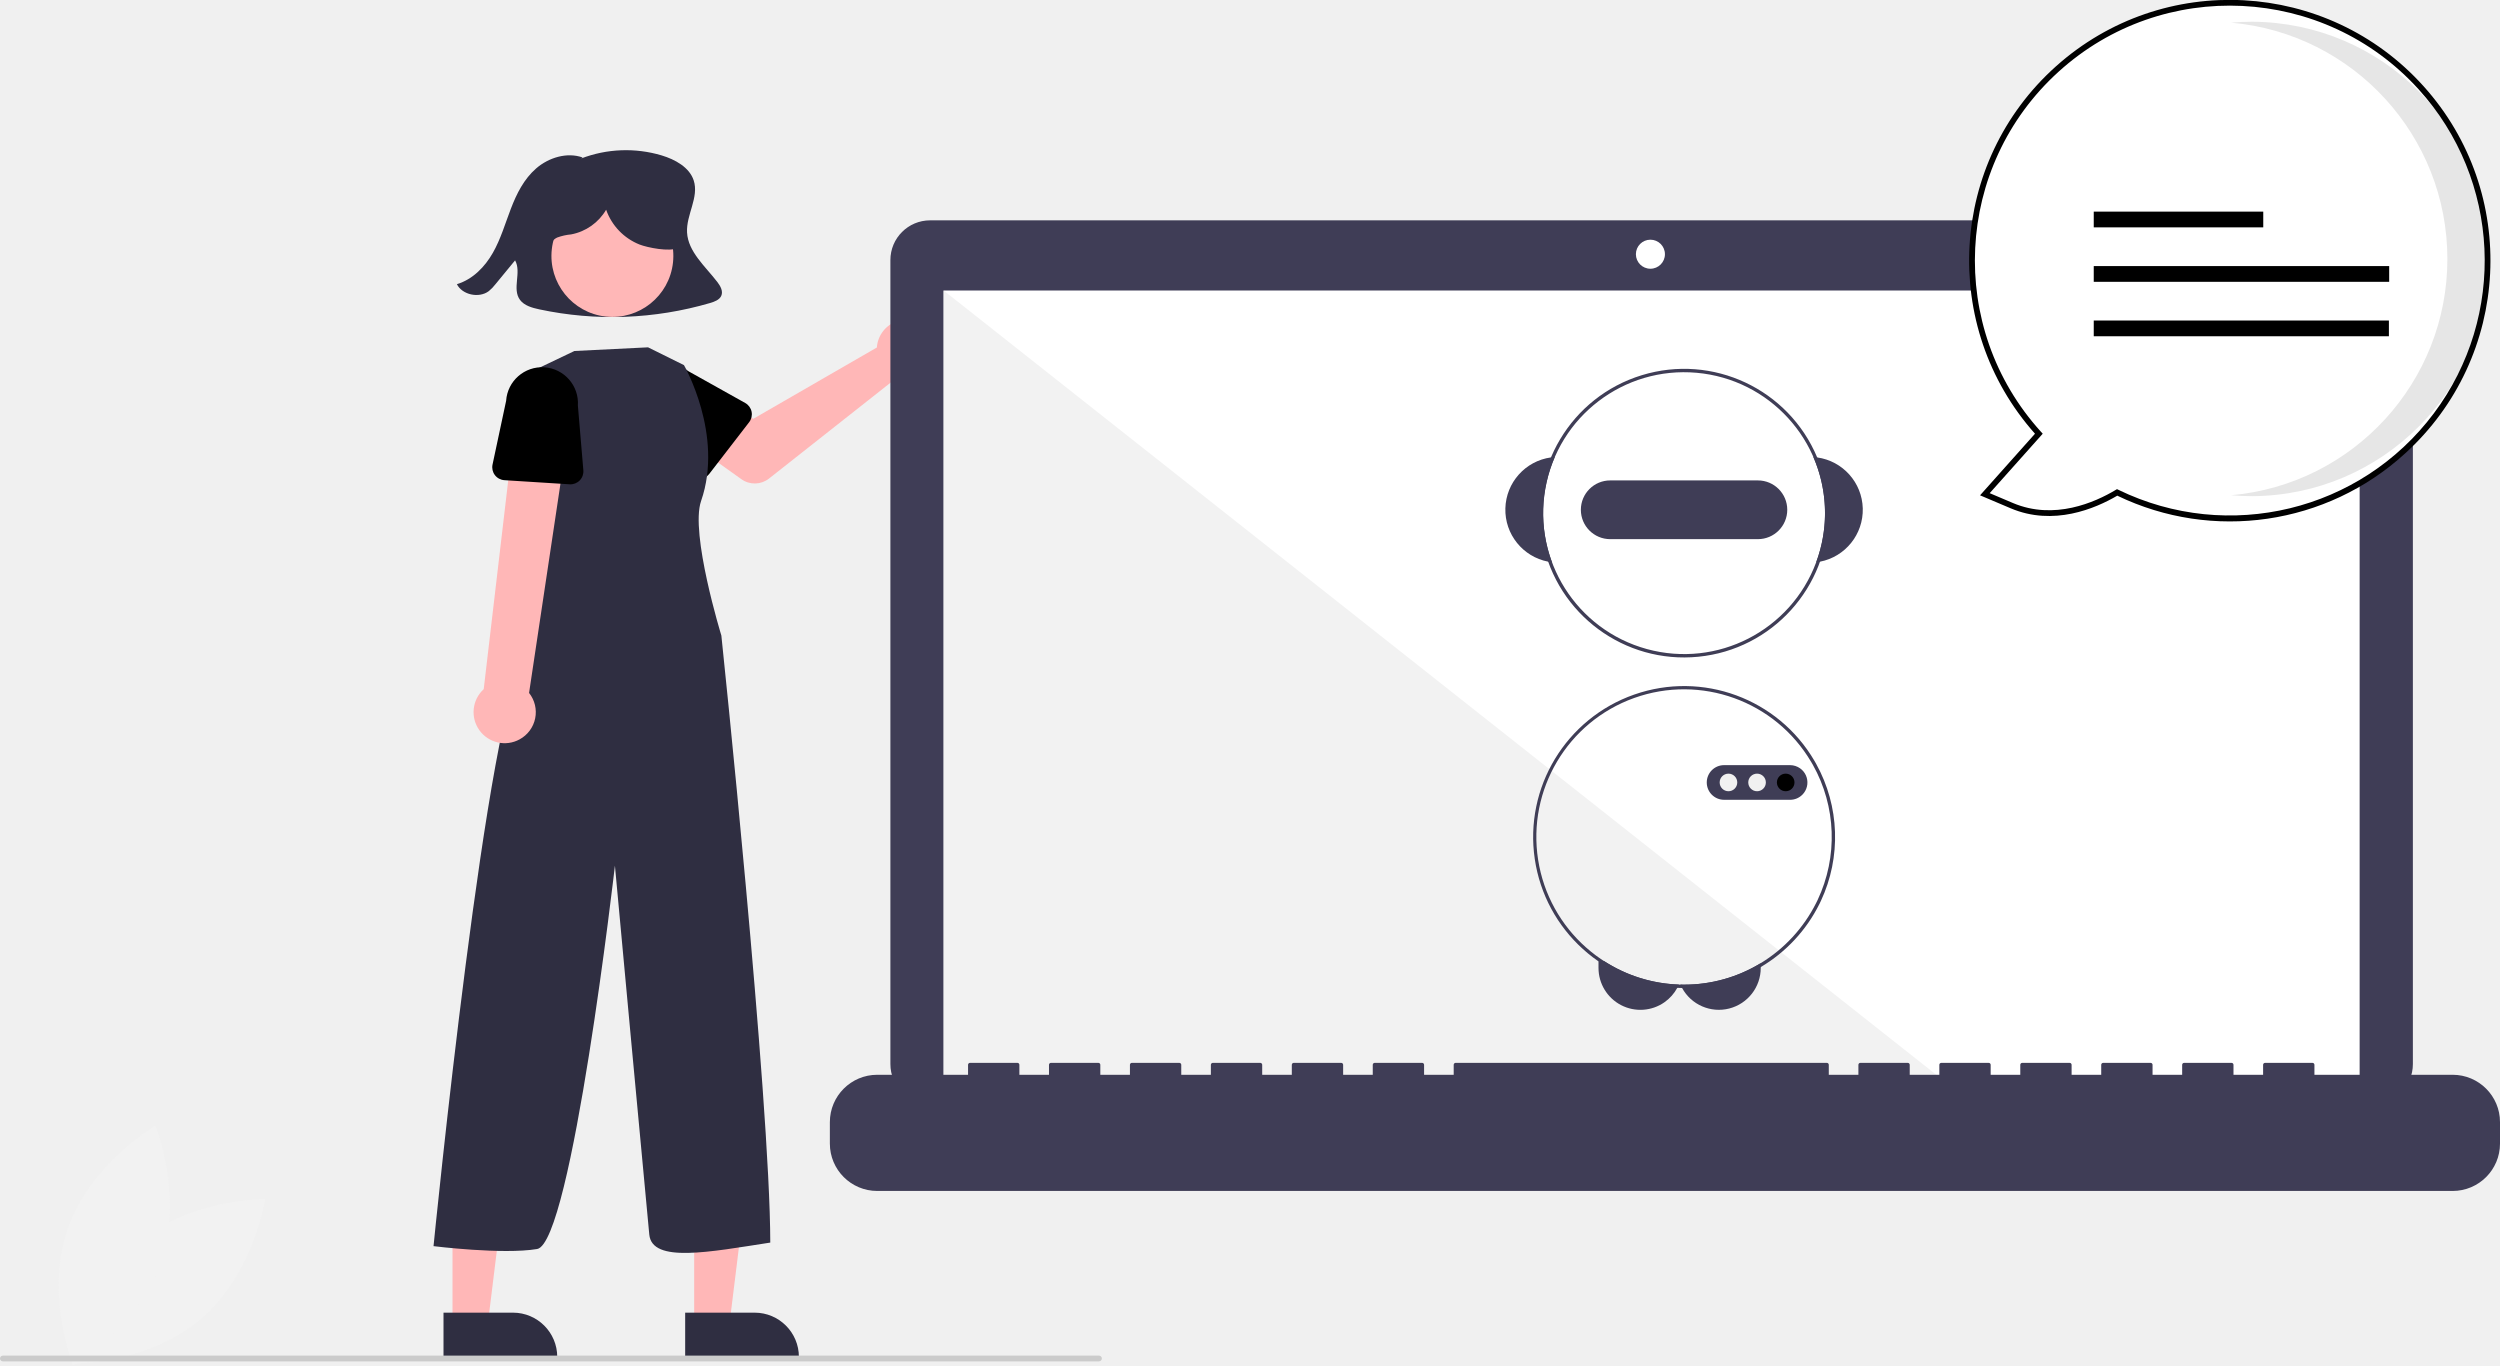
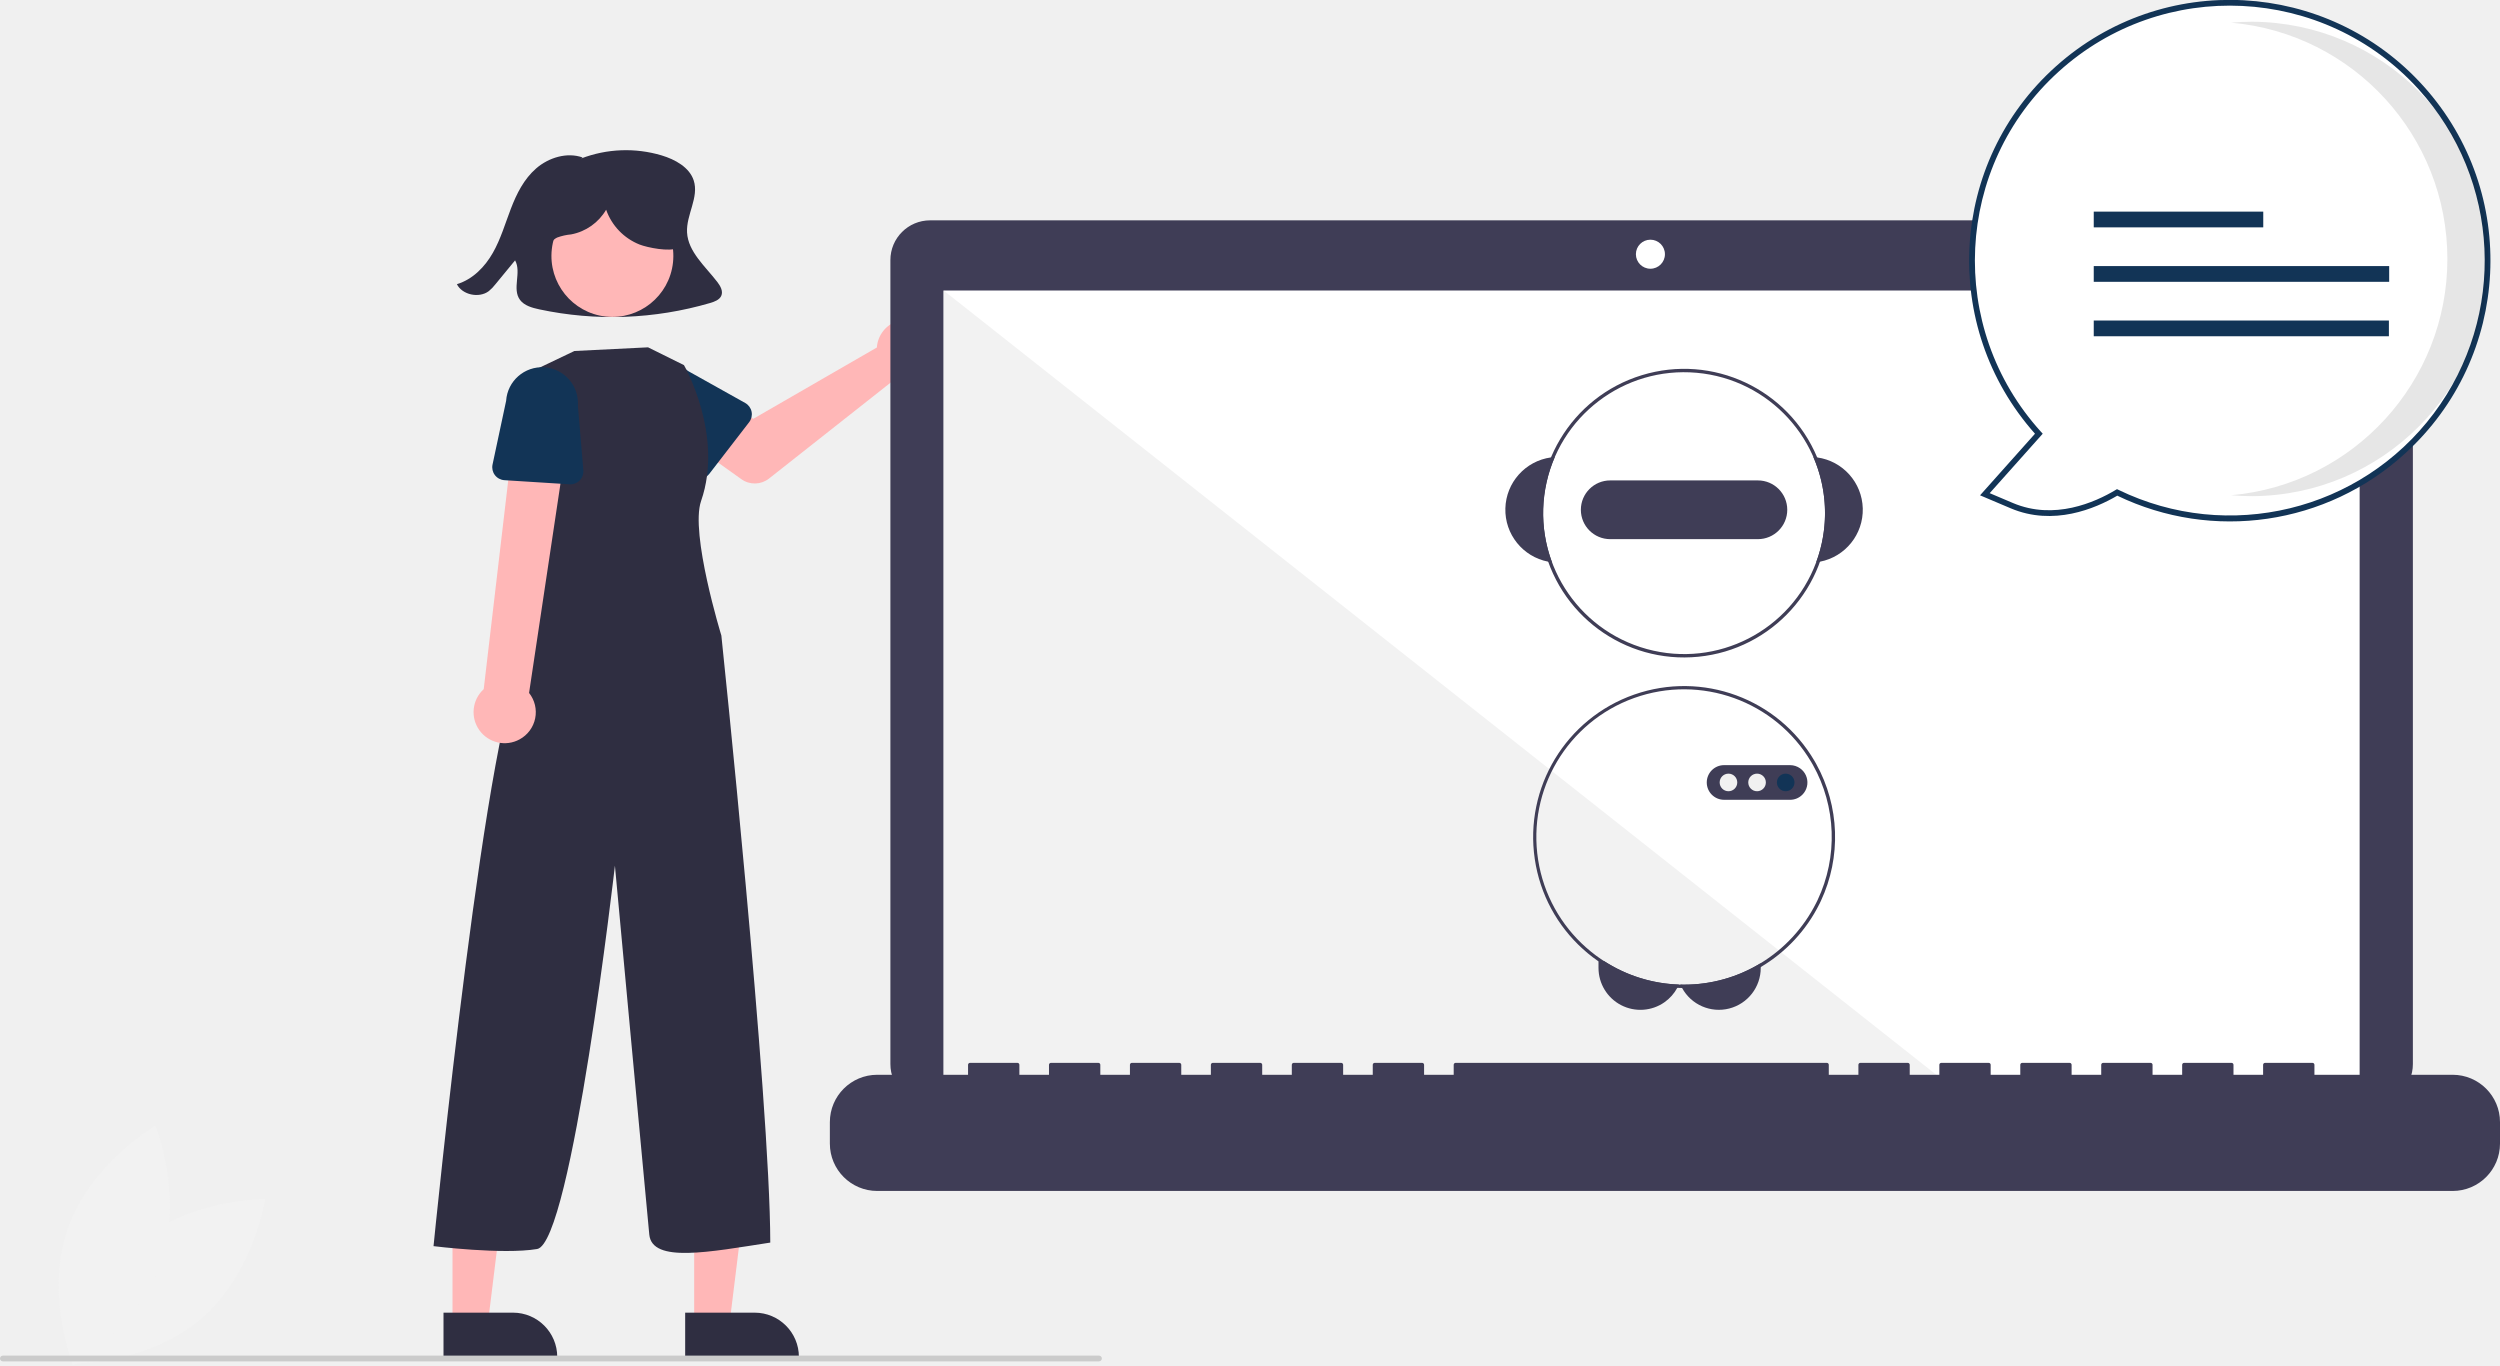
<svg xmlns="http://www.w3.org/2000/svg" data-name="Layer 1" viewBox="0 0 868.98 474.67">
  <path transform="translate(-165.51 -212.66)" d="m212.97 644.95c-18.517 15.79-22.361 41.687-22.361 41.687s26.179 0.297 44.697-15.493 22.361-41.687 22.361-41.687-26.179-0.297-44.697 15.493z" fill="#f2f2f2" />
  <path transform="translate(-165.51 -212.66)" d="m221.53 651.23c-7.888 23.022-30.565 36.105-30.565 36.105s-9.889-24.242-2.001-47.263 30.565-36.105 30.565-36.105 9.889 24.242 2.001 47.263z" fill="#f2f2f2" />
  <path transform="translate(-165.51 -212.66)" d="m414.81 310.63c-4.19-5.429-10.111-10.452-10.486-17.152-0.344-6.144 4.238-12.245 2.306-18.123-1.486-4.52-6.387-7.247-11.177-8.691a43.439 43.439 0 0 0-27.916 1.075l0.485-0.342c-5.452-1.942-11.825 0.063-16.115 3.776-4.29 3.713-6.839 8.861-8.817 14.019-1.978 5.158-3.511 10.505-6.26 15.341-2.749 4.836-6.957 9.234-12.51 10.905 1.859 3.708 7.67 4.98 11.078 2.425a14.014 14.014 0 0 0 2.331-2.41q3.409-4.146 6.819-8.292c2.339 4.16-1.155 9.901 1.72 13.752 1.482 1.986 4.19 2.74 6.705 3.281a121.28 121.28 0 0 0 59.331-2.201c1.55-0.457 3.261-1.086 3.904-2.489 0.743-1.62-0.296-3.446-1.397-4.874z" fill="#2f2e41" />
  <path transform="translate(-165.51 -212.66)" d="m470.54 331.81a10.527 10.527 0 0 0-0.239 1.64l-42.957 24.782-10.441-6.011-11.131 14.572 17.45 12.438a8 8 0 0 0 9.598-0.234l44.297-34.946a10.497 10.497 0 1 0-6.576-12.241z" fill="#ffb7b7" />
-   <path transform="translate(-165.51 -212.66)" d="m425.91 359.41-13.884 17.994a4.5 4.5 0 0 1-6.804 0.373l-15.717-16.321a12.497 12.497 0 0 1 15.327-19.744l19.713 11.023a4.5 4.5 0 0 1 1.365 6.676z" class="currentColor" />
+   <path transform="translate(-165.51 -212.66)" d="m425.91 359.41-13.884 17.994a4.5 4.5 0 0 1-6.804 0.373l-15.717-16.321a12.497 12.497 0 0 1 15.327-19.744l19.713 11.023a4.5 4.5 0 0 1 1.365 6.676z" fill="#123456" />
  <polygon points="241.29 460.27 253.55 460.27 259.38 412.98 241.29 412.98" fill="#ffb7b7" />
  <path transform="translate(-165.51 -212.66)" d="m403.67 668.93 24.144-1e-3h1e-3a15.387 15.387 0 0 1 15.386 15.386v0.5l-39.531 0.001z" fill="#2f2e41" />
  <polygon points="157.29 460.27 169.55 460.27 175.38 412.98 157.29 412.98" fill="#ffb7b7" />
  <path transform="translate(-165.51 -212.66)" d="m319.67 668.93 24.144-1e-3h1e-3a15.387 15.387 0 0 1 15.386 15.386v0.5l-39.531 0.001z" fill="#2f2e41" />
  <circle transform="translate(-128.25 432.17) rotate(-83.736)" cx="378.37" cy="301.63" r="21.188" fill="#ffb7b7" />
  <path transform="translate(-165.51 -212.66)" d="m390.77 333.39 12.482 6.184s13.947 24.237 5.947 47.237c-3.884 11.167 7.053 46.763 7.053 46.763s16.947 161.24 17 211c-21.053 3.237-41.053 7.237-42.053-2.763s-11.947-128.24-11.947-128.24-15.053 131.24-27.053 133.24-36-1-36-1 19.053-192.24 32.053-204.24l2-10-0.053-89.763 14.978-7.148z" fill="#2f2e41" />
  <path transform="translate(-165.51 -212.66)" d="m346.12 469.66a10.743 10.743 0 0 0 3.291-16.14l14.517-96.762-18.966-0.91-11.316 96.361a10.801 10.801 0 0 0 12.474 17.451z" fill="#ffb7b7" />
-   <path transform="translate(-165.51 -212.66)" d="m363.51 381-22.682-1.432a4.5 4.5 0 0 1-4.117-5.429l4.726-22.16a12.497 12.497 0 0 1 24.94 1.648l1.901 22.505a4.5 4.5 0 0 1-4.768 4.868z" class="currentColor" />
+   <path transform="translate(-165.51 -212.66)" d="m363.51 381-22.682-1.432a4.5 4.5 0 0 1-4.117-5.429l4.726-22.16a12.497 12.497 0 0 1 24.94 1.648l1.901 22.505a4.5 4.5 0 0 1-4.768 4.868z" fill="#123456" />
  <path transform="translate(-165.51 -212.66)" d="m990.4 289.25h-501.59a13.806 13.806 0 0 0-13.806 13.806v279.48a13.806 13.806 0 0 0 13.806 13.806h501.59a13.806 13.806 0 0 0 13.806-13.806v-279.48a13.806 13.806 0 0 0-13.806-13.806z" fill="#3f3d56" />
  <rect x="328" y="100.98" width="492.19" height="277.64" fill="#fff" />
  <circle cx="573.67" cy="88.363" r="5.048" fill="#fff" />
  <polygon points="679.42 378.63 328 378.63 328 100.98" fill="#f2f2f2" style="isolation:isolate" />
  <path transform="translate(-165.51 -212.66)" d="M1018.021,586.244H969.987v-3.461a.686.686,0,0,0-.686-.686h-16.469a.686.686,0,0,0-.686.686v3.461H941.853v-3.461a.686.686,0,0,0-.686-.686H924.698a.686.686,0,0,0-.686.686h0v3.461h-10.293v-3.461a.686.686,0,0,0-.686-.686H896.563a.686.686,0,0,0-.686.686h0v3.461h-10.293v-3.461a.686.686,0,0,0-.686-.686H868.429a.686.686,0,0,0-.686.686v3.461h-10.293v-3.461a.686.686,0,0,0-.686-.686H840.295a.686.686,0,0,0-.686.686h0v3.461H829.316v-3.461a.686.686,0,0,0-.686-.686H812.16a.686.686,0,0,0-.686.686h0v3.461h-10.293v-3.461a.686.686,0,0,0-.686-.686H671.489a.686.686,0,0,0-.686.686h0v3.461H660.51v-3.461a.686.686,0,0,0-.686-.686H643.355a.686.686,0,0,0-.686.686h0v3.461H632.375v-3.461a.686.686,0,0,0-.686-.686H615.22a.686.686,0,0,0-.686.686h0v3.461H604.241v-3.461a.686.686,0,0,0-.686-.686H587.086a.686.686,0,0,0-.686.686h0v3.461h-10.293v-3.461a.686.686,0,0,0-.686-.686H558.952a.686.686,0,0,0-.686.686h0v3.461H547.972v-3.461a.686.686,0,0,0-.686-.686H530.817a.686.686,0,0,0-.686.686v3.461h-10.293v-3.461a.686.686,0,0,0-.686-.686H502.683a.686.686,0,0,0-.686.686h0v3.461H470.431a16.469,16.469,0,0,0-16.469,16.469v7.447a16.469,16.469,0,0,0,16.469,16.469h547.59a16.469,16.469,0,0,0,16.469-16.469V602.712A16.469,16.469,0,0,0,1018.021,586.244Z" fill="#3f3d56" />
  <path transform="translate(-165.51 -212.66)" d="m749.07 554.89a12.089 12.089 0 0 1-0.554 1.143 14.627 14.627 0 0 1-4.433 4.987 14.564 14.564 0 0 1-22.946-11.91v-2.351h1.995a50.942 50.942 0 0 0 25.938 8.131z" fill="#3f3d56" />
  <path transform="translate(-165.51 -212.66)" d="m777.53 547.44v1.662a14.559 14.559 0 0 1-27.344 6.97 12.16 12.16 0 0 1-0.577-1.172c0.426 0.012 0.846 0.018 1.272 0.018a51.018 51.018 0 0 0 26.65-7.478z" fill="#3f3d56" />
  <path transform="translate(-165.51 -212.66)" d="m797.15 371.66c-0.437-0.064-0.881-0.105-1.324-0.134a48.982 48.982 0 0 1 0.974 36.577c0.443-0.052 0.881-0.122 1.318-0.204a18.374 18.374 0 0 0-0.968-36.239z" fill="#3f3d56" />
  <path transform="translate(-165.51 -212.66)" d="m705.93 371.52c-0.443 0.029-0.887 0.07-1.324 0.134a18.374 18.374 0 0 0-0.968 36.239c0.437 0.082 0.875 0.152 1.318 0.204a48.986 48.986 0 0 1 0.974-36.577z" fill="#3f3d56" />
  <path transform="translate(-165.51 -212.66)" d="m797.15 371.66a50.156 50.156 0 1 0 3.891 19.365 50.228 50.228 0 0 0-3.891-19.365zm-0.35 36.443a48.982 48.982 0 1 1 3.074-17.078 49.067 49.067 0 0 1-3.074 17.078z" fill="#3f3d56" />
  <path transform="translate(-165.51 -212.66)" d="m776.54 379.65h-51.328a10.207 10.207 0 0 0 0 20.415h51.328a10.207 10.207 0 0 0 0-20.415z" fill="#3f3d56" />
  <path transform="translate(-165.51 -212.66)" d="M796.802,478.185q-.28-.516-.578-1.015c-.006-.012-.012-.018-.017-.029a52.474,52.474,0,1,0-47.694,78.888c.554.029,1.114.047,1.674.047.234.012.461.012.694.012a52.108,52.108,0,0,0,26.65-7.285A52.843,52.843,0,0,0,797.91,526.9c.006-.012.012-.018.017-.029.175-.35.344-.706.513-1.067a52.419,52.419,0,0,0-1.639-47.619Zm.502,47.298q-.254.543-.525,1.067a51.686,51.686,0,0,1-19.248,20.893,51.018,51.018,0,0,1-26.65,7.478c-.426,0-.846-.006-1.272-.018q-.271,0-.543-.017a51.326,51.326,0,1,1,45.974-77.418c.006.012.012.017.017.029.204.332.402.671.589,1.009a51.263,51.263,0,0,1,1.656,46.977Z" fill="#3f3d56" />
  <path transform="translate(-165.51 -212.66)" d="m791.23 479.74a6.067 6.067 0 0 0-3.5-1.126h-22.94a6.025 6.025 0 1 0 0 12.05h22.94a5.959 5.959 0 0 0 1.219-0.122 6.619 6.619 0 0 0 1.167-0.367 6.023 6.023 0 0 0 1.114-10.435z" fill="#3f3d56" />
  <circle cx="600.8" cy="271.97" r="3.059" fill="#f1f1f1" />
  <circle cx="610.74" cy="271.97" r="3.059" fill="#f1f1f1" />
-   <circle cx="620.69" cy="271.97" r="3.059" class="currentColor" />
+   <circle cx="620.69" cy="271.97" r="3.059" fill="#123456" />
  <path transform="translate(-165.51 -212.66)" d="m901.41 383.82c-7.955 4.771-22.128 10.749-36.611 4.605l-9.362-3.971 18.761-21.031a89.602 89.602 0 1 1 27.212 20.397z" fill="#fff" />
-   <path transform="translate(-165.51 -212.66)" d="m901.46 384.95c-7.644 4.488-22.205 10.69-37.051 4.392l-10.647-4.516 19.094-21.404a90.602 90.602 0 1 1 128.58 6.914 90.198 90.198 0 0 1-99.977 14.614zm104.74-141.25a88.602 88.602 0 1 0-131.26 119.05l0.604 0.666-18.431 20.661 8.078 3.426c14.338 6.082 28.525-0.236 35.706-4.543l0.464-0.279 0.487 0.237a88.602 88.602 0 0 0 104.35-139.22z" class="currentColor" />
+   <path transform="translate(-165.51 -212.66)" d="m901.46 384.95c-7.644 4.488-22.205 10.69-37.051 4.392l-10.647-4.516 19.094-21.404a90.602 90.602 0 1 1 128.58 6.914 90.198 90.198 0 0 1-99.977 14.614zm104.74-141.25a88.602 88.602 0 1 0-131.26 119.05l0.604 0.666-18.431 20.661 8.078 3.426c14.338 6.082 28.525-0.236 35.706-4.543l0.464-0.279 0.487 0.237a88.602 88.602 0 0 0 104.35-139.22z" fill="#123456" />
  <path transform="translate(-165.51 -212.66)" d="m1016.2 302.67a82.46 82.46 0 0 0-75.168-82.132c2.402-0.21 4.831-0.324 7.288-0.324a82.456 82.456 0 0 1 0 164.91c-2.453 0-4.878-0.115-7.276-0.325a82.46 82.46 0 0 0 75.157-82.131z" opacity=".1" style="isolation:isolate" />
-   <rect x="727.77" y="73.559" width="58.92" height="5.471" class="currentColor" />
-   <rect x="727.77" y="92.487" width="102.69" height="5.471" class="currentColor" />
-   <rect x="727.77" y="111.41" width="102.59" height="5.471" class="currentColor" />
+   <rect x="727.77" y="73.559" width="58.92" height="5.471" fill="#123456" />
+   <rect x="727.77" y="92.487" width="102.69" height="5.471" fill="#123456" />
+   <rect x="727.77" y="111.41" width="102.59" height="5.471" fill="#123456" />
  <path transform="translate(-165.51 -212.66)" d="m547.51 685.86h-381a1 1 0 0 1 0-2h381a1 1 0 0 1 0 2z" fill="#cbcbcb" />
  <path transform="translate(-165.51 -212.66)" d="m400.58 287.86c-0.826-3.745-3.507-6.848-6.597-9.121a27.017 27.017 0 0 0-34.537 2.1 17.649 17.649 0 0 0-5.334 8.549 10.486 10.486 0 0 0 2.235 9.548l0.423 0.265c-0.384-1.628 0.881-3.255 2.392-3.973a19.11 19.11 0 0 1 4.878-1.094 17.935 17.935 0 0 0 12.157-8.578 20.254 20.254 0 0 0 11.607 12.097c2.8 1.095 10.492 2.601 13.158 1.211 3.401-1.773 0.443-7.258-0.382-11.004z" fill="#2f2e41" />
</svg>
